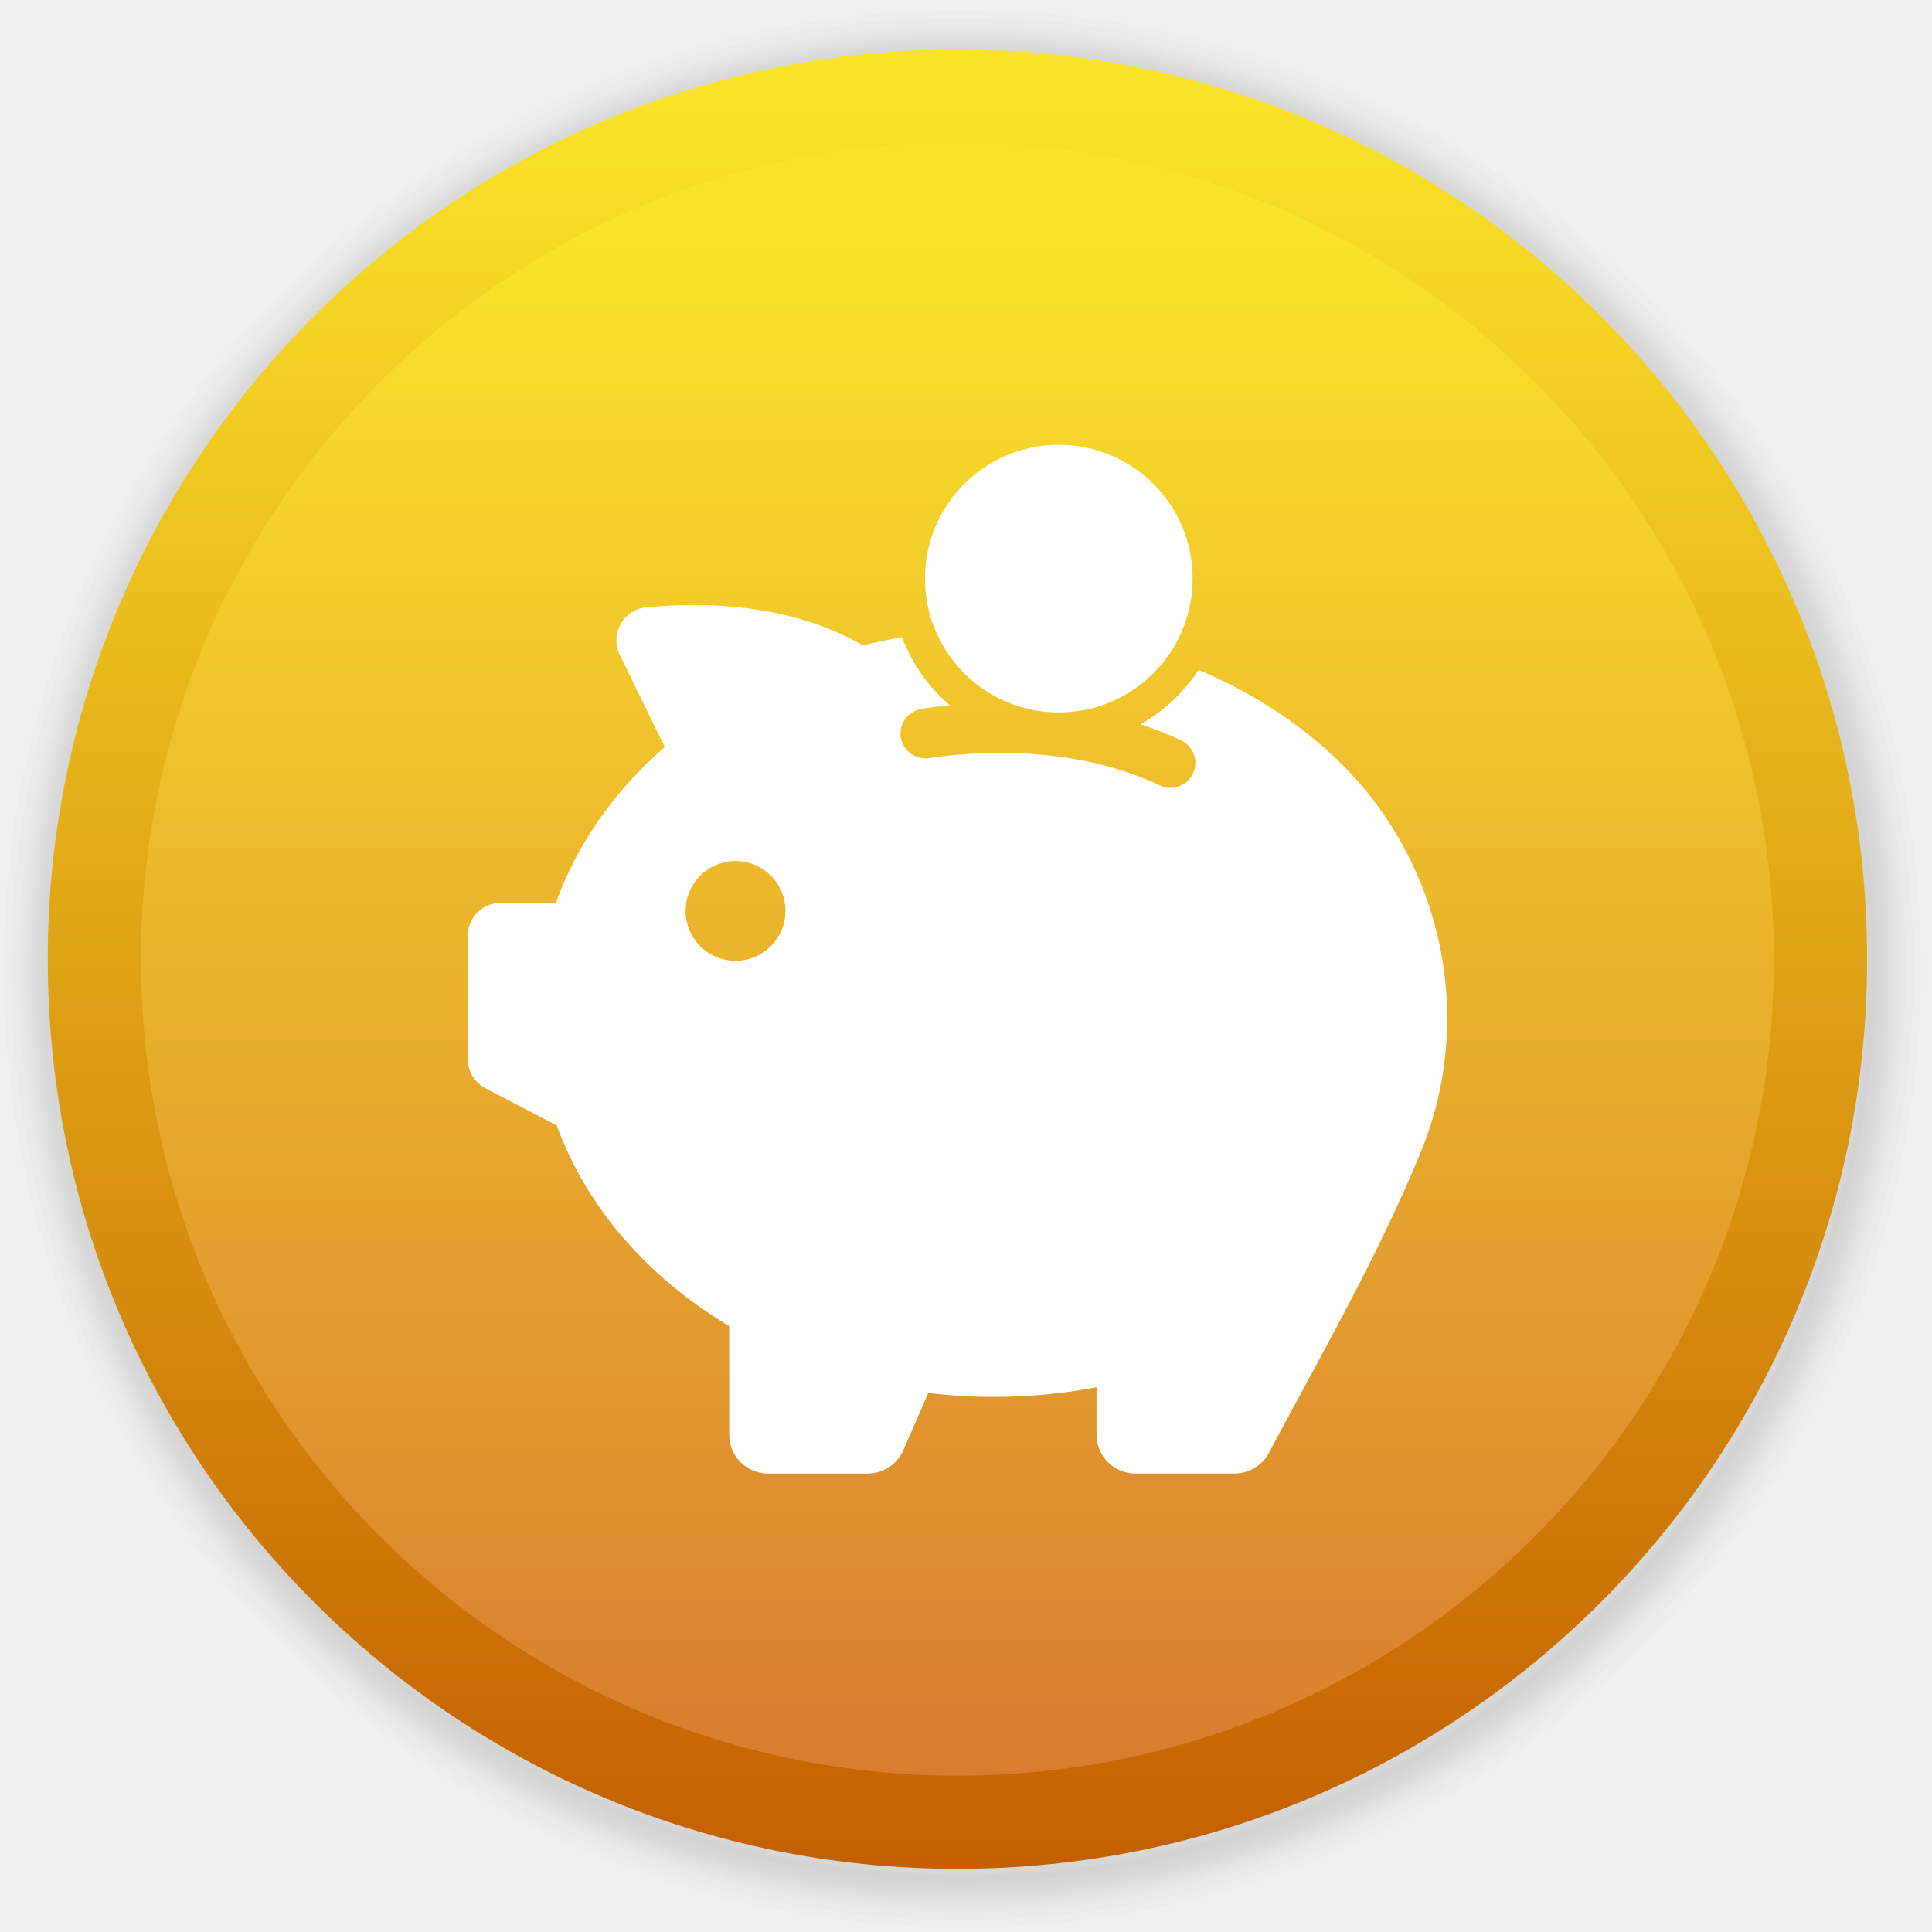
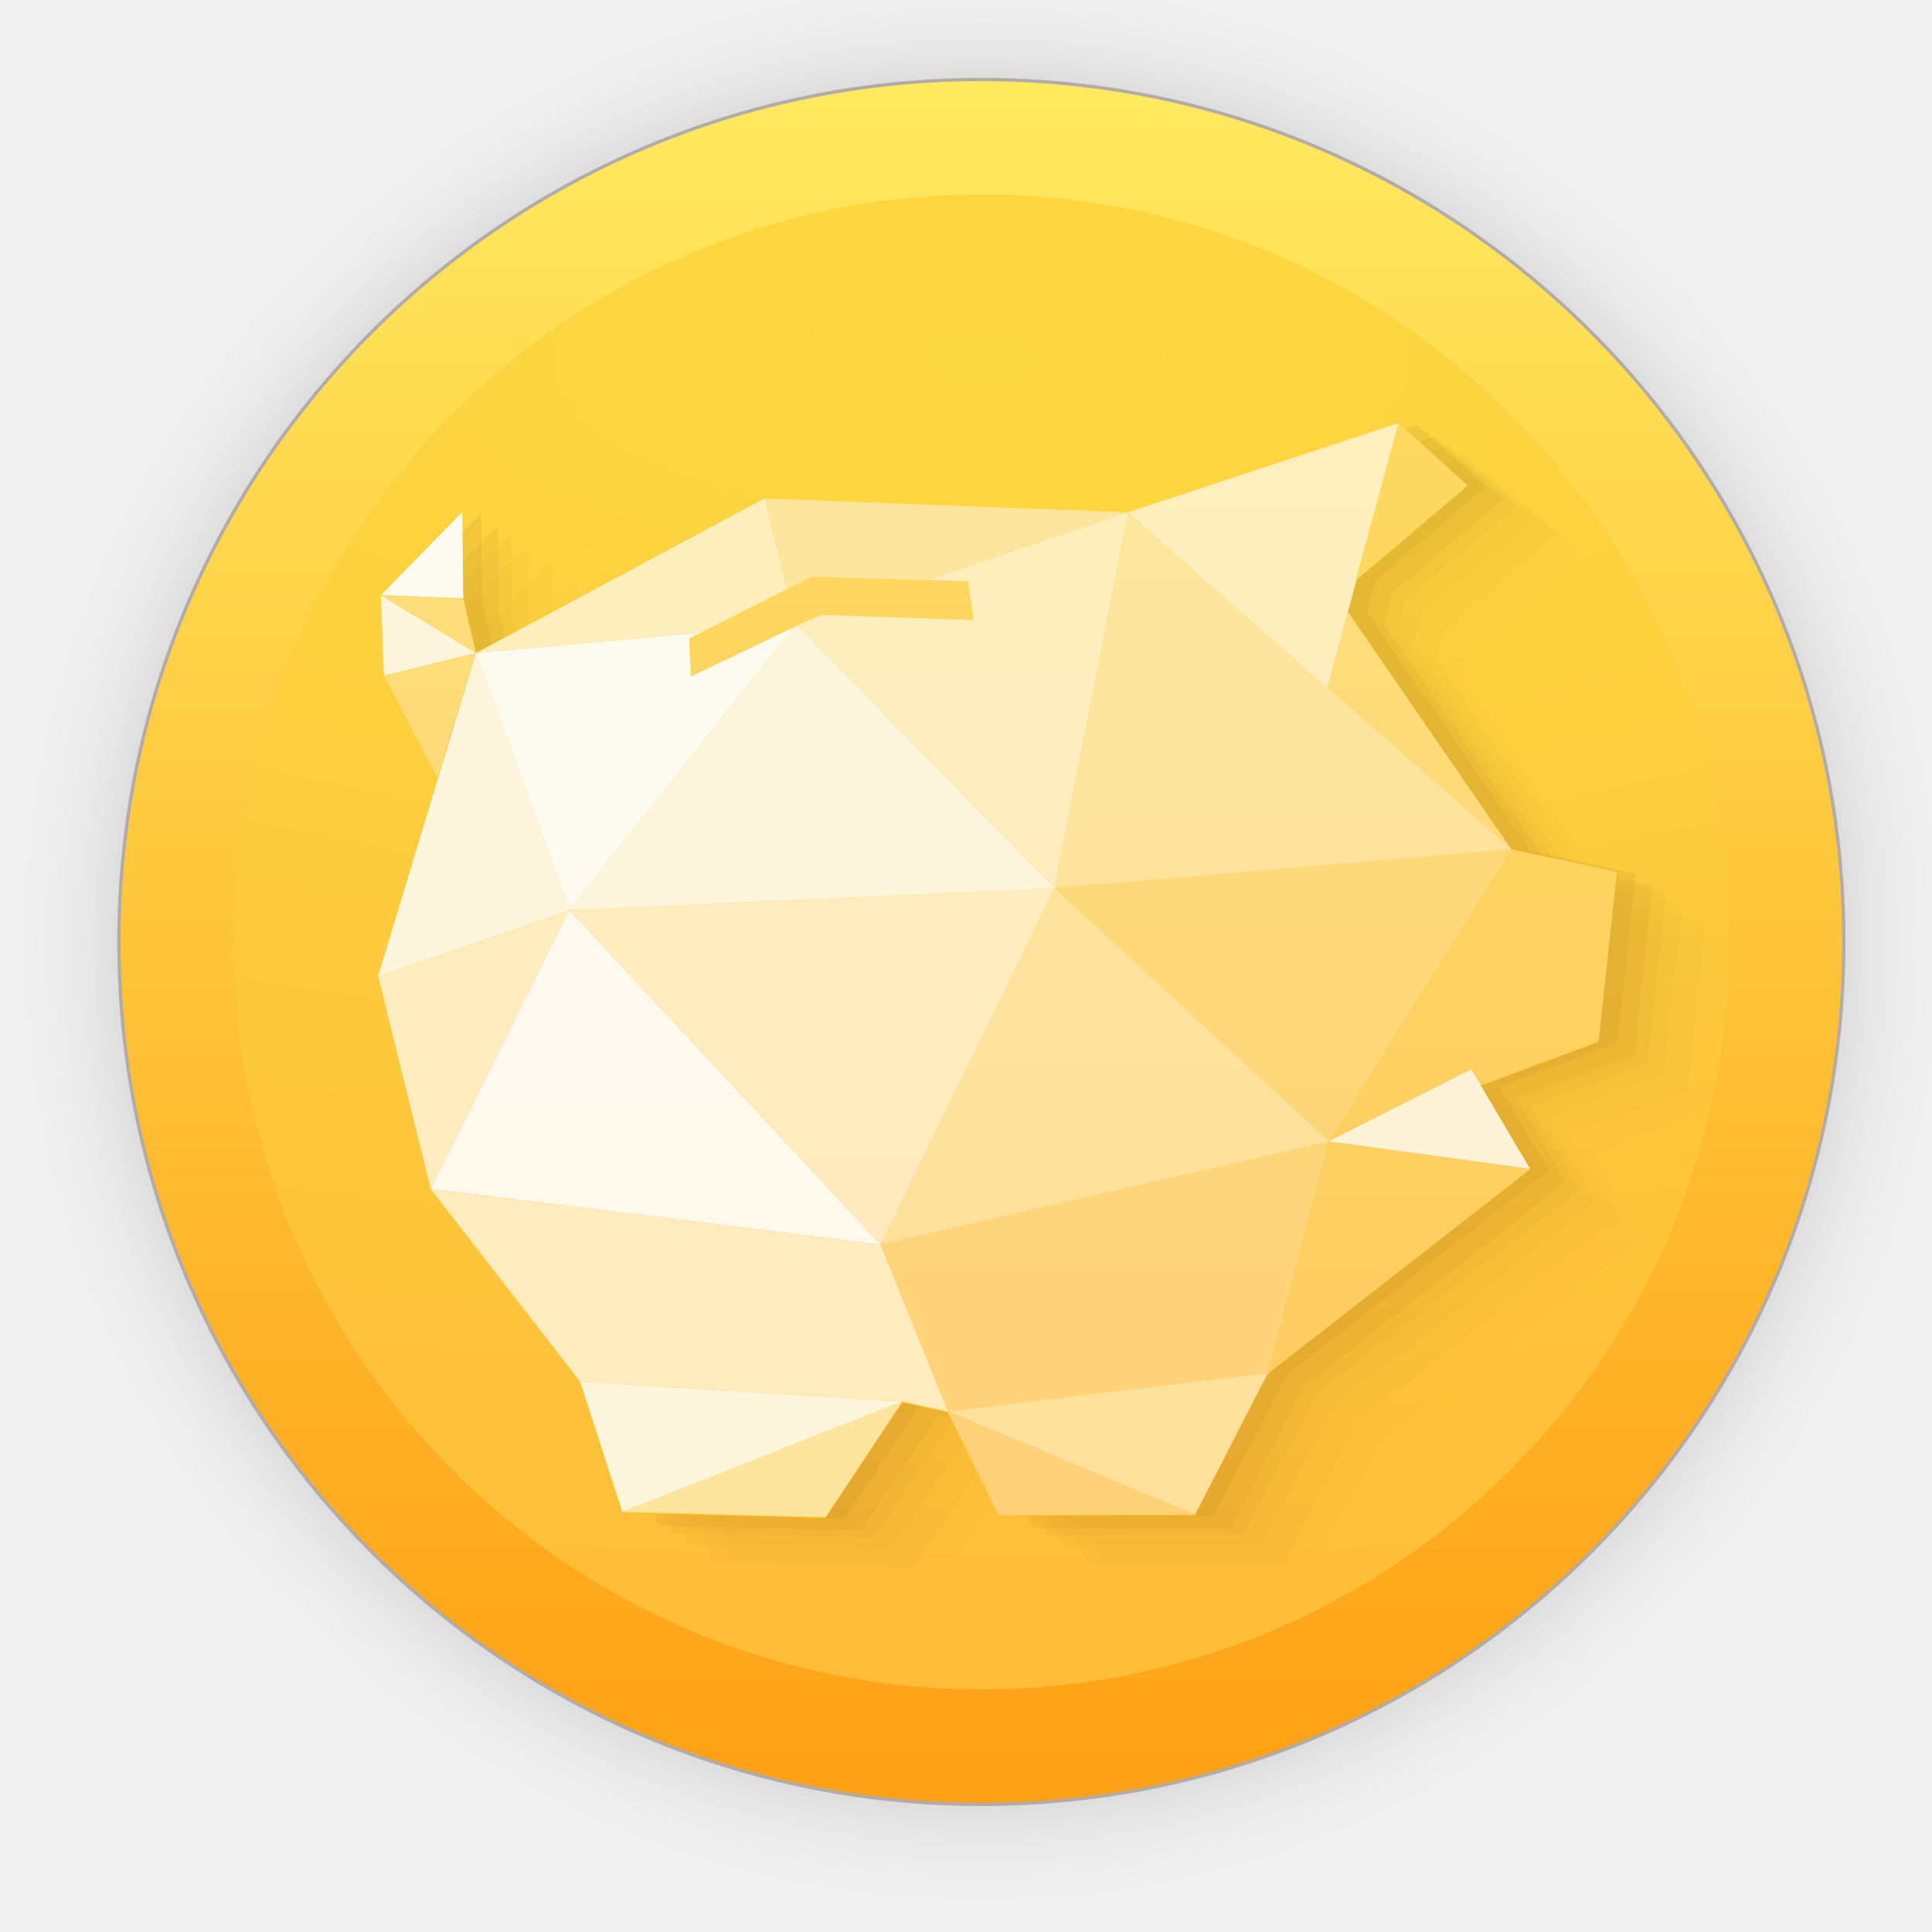
- <svg xmlns="http://www.w3.org/2000/svg" xmlns:xlink="http://www.w3.org/1999/xlink" version="1.1" id="svg2" width="128" height="128" viewBox="0 0 128 128">
-   <defs id="defs6">
-     <linearGradient id="linearGradient833">
-       <stop style="stop-color:#d87b30;stop-opacity:1" offset="0" id="stop829" />
-       <stop style="stop-color:#fae429;stop-opacity:1" offset="1" id="stop831" />
+ <svg xmlns="http://www.w3.org/2000/svg" xmlns:xlink="http://www.w3.org/1999/xlink" width="128" height="128" viewBox="0 0 33.867 33.867" version="1.1" id="svg1015">
+   <defs id="defs1009">
+     <linearGradient id="linearGradient873">
+       <stop style="stop-color:#0b0b0b;stop-opacity:1;" offset="0" id="stop869" />
+       <stop style="stop-color:#0b0b0b;stop-opacity:0.859;" offset="0.681" id="stop878" />
+       <stop style="stop-color:#0b0b0b;stop-opacity:0.831;" offset="0.699" id="stop888" />
+       <stop style="stop-color:#0b0b0b;stop-opacity:0.804;" offset="0.719" id="stop890" />
+       <stop style="stop-color:#0b0b0b;stop-opacity:0.78;" offset="0.736" id="stop892" />
+       <stop style="stop-color:#0b0b0b;stop-opacity:0.757;" offset="0.75" id="stop894" />
+       <stop style="stop-color:#0b0b0b;stop-opacity:0.733;" offset="0.768" id="stop896" />
+       <stop style="stop-color:#0b0b0b;stop-opacity:0.082;" offset="0.915" id="stop919" />
+       <stop style="stop-color:#0b0b0b;stop-opacity:0.071;" offset="0.922" id="stop917" />
+       <stop style="stop-color:#0b0b0b;stop-opacity:0.059;" offset="0.929" id="stop915" />
+       <stop style="stop-color:#0b0b0b;stop-opacity:0.047;" offset="0.938" id="stop912" />
+       <stop style="stop-color:#0b0b0b;stop-opacity:0.031;" offset="0.948" id="stop910" />
+       <stop style="stop-color:#0b0b0b;stop-opacity:0.024;" offset="0.954" id="stop908" />
+       <stop style="stop-color:#0b0b0b;stop-opacity:0.016;" offset="0.959" id="stop906" />
+       <stop style="stop-color:#0b0b0b;stop-opacity:0.012;" offset="0.964" id="stop904" />
+       <stop style="stop-color:#0b0b0b;stop-opacity:0.008;" offset="0.968" id="stop902" />
+       <stop style="stop-color:#0b0b0b;stop-opacity:0.004;" offset="0.973" id="stop900" />
+       <stop style="stop-color:#0b0b0b;stop-opacity:0;" offset="0.978" id="stop886" />
+       <stop style="stop-color:#0b0b0b;stop-opacity:0;" offset="0.985" id="stop884" />
+       <stop style="stop-color:#0b0b0b;stop-opacity:0;" offset="0.987" id="stop882" />
+       <stop style="stop-color:#0b0b0b;stop-opacity:0;" offset="0.989" id="stop880" />
+       <stop style="stop-color:#0b0b0b;stop-opacity:0;" offset="1" id="stop871" />
    </linearGradient>
-     <linearGradient id="linearGradient823">
-       <stop style="stop-color:#c46000;stop-opacity:1" offset="0" id="stop819" />
-       <stop style="stop-color:#fae329;stop-opacity:1" offset="1" id="stop821" />
+     <linearGradient xlink:href="#linearGradient895" id="linearGradient897" x1="2685.984" y1="1088.791" x2="2685.984" y2="1770.361" gradientUnits="userSpaceOnUse" gradientTransform="matrix(0.04277854,0,0,0.04277854,-95.91909,-44.86731)" />
+     <linearGradient id="linearGradient895">
+       <stop style="stop-color:#ffe95f;stop-opacity:1" offset="0" id="stop891" />
+       <stop style="stop-color:#ffa115;stop-opacity:1" offset="1" id="stop893" />
    </linearGradient>
-     <linearGradient xlink:href="#linearGradient823" id="linearGradient825" x1="-741.832" y1="959.047" x2="-741.832" y2="93.836" gradientUnits="userSpaceOnUse" gradientTransform="matrix(0.1342039,0,0,0.1342039,160.3666,-5.456395)" />
-     <linearGradient xlink:href="#linearGradient833" id="linearGradient835" x1="-738.764" y1="931.434" x2="-738.764" y2="152.131" gradientUnits="userSpaceOnUse" gradientTransform="matrix(0.1342039,0,0,0.1342039,160.3666,-5.456395)" />
-     <linearGradient x1="76.523" y1="-9.023" x2="76.523" y2="3.451" id="linearGradient3149" xlink:href="#linearGradient4113" gradientUnits="userSpaceOnUse" gradientTransform="matrix(0.8955358,0,0,-0.8966327,6.683621,69.70584)" />
-     <linearGradient id="linearGradient4113">
-       <stop id="stop4115" style="stop-color:#000000;stop-opacity:1" offset="0" />
-       <stop id="stop4117" style="stop-color:#000000;stop-opacity:0" offset="1" />
+     <linearGradient id="linearGradient879">
+       <stop style="stop-color:#fcd840;stop-opacity:1" offset="0" id="stop875" />
+       <stop style="stop-color:#ffb937;stop-opacity:1" offset="1" id="stop877" />
    </linearGradient>
-     <linearGradient x1="24" y1="5" x2="24" y2="43" id="linearGradient3159" xlink:href="#linearGradient3924-776" gradientUnits="userSpaceOnUse" gradientTransform="matrix(2.72973,0,0,2.72973,-544.9079,-119.4982)" />
-     <linearGradient id="linearGradient3924-776">
-       <stop id="stop3124" style="stop-color:#ffffff;stop-opacity:1" offset="0" />
-       <stop id="stop3126" style="stop-color:#ffffff;stop-opacity:0.235" offset="0.063" />
-       <stop id="stop3128" style="stop-color:#ffffff;stop-opacity:0.157" offset="0.951" />
-       <stop id="stop3130" style="stop-color:#ffffff;stop-opacity:0.392" offset="1" />
+     <radialGradient xlink:href="#linearGradient873" id="radialGradient898" gradientUnits="userSpaceOnUse" cx="60.636" cy="20.456" fx="60.636" fy="20.456" r="17.304" gradientTransform="translate(-43.43335,-3.944876)" />
+     <radialGradient xlink:href="#linearGradient879" id="radialGradient993" cx="16.968" cy="4.671" fx="16.968" fy="4.671" r="13.696" gradientUnits="userSpaceOnUse" gradientTransform="matrix(4.888567,0,0,1.864149,-65.72364,-2.438272)" />
+     <linearGradient xlink:href="#linearGradient944" id="linearGradient946" x1="9.626" y1="6.679" x2="9.626" y2="23.788" gradientUnits="userSpaceOnUse" />
+     <linearGradient id="linearGradient944">
+       <stop style="stop-color:#fdfbf2;stop-opacity:1" offset="0" id="stop940" />
+       <stop style="stop-color:#fef8ec;stop-opacity:1" offset="1" id="stop942" />
    </linearGradient>
-     <radialGradient cx="6.73" cy="9.957" r="12.672" fx="6.2" fy="9.957" id="radialGradient3395" xlink:href="#linearGradient2867-449-88-871-390-598-476-591-434-148-57-177-8-3-3-6-4-8-8-8-5" gradientUnits="userSpaceOnUse" gradientTransform="matrix(0,25.08328,-30.79425,0,372.8166,-208.0918)" />
-     <linearGradient id="linearGradient2867-449-88-871-390-598-476-591-434-148-57-177-8-3-3-6-4-8-8-8-5">
-       <stop id="stop3750-1-0-7-6-6-1-3-9-3" style="stop-color:#919caf;stop-opacity:1" offset="0" />
-       <stop id="stop3752-3-7-4-0-32-8-923-0-7" style="stop-color:#68758e;stop-opacity:1" offset="0.262" />
-       <stop id="stop3754-1-8-5-2-7-6-7-1-9" style="stop-color:#485a6c;stop-opacity:1" offset="0.705" />
-       <stop id="stop3756-1-6-2-6-6-1-96-6-0" style="stop-color:#444c5c;stop-opacity:1" offset="1" />
+     <linearGradient xlink:href="#linearGradient952" id="linearGradient954" x1="16.857" y1="10.65" x2="16.857" y2="16.444" gradientUnits="userSpaceOnUse" />
+     <linearGradient id="linearGradient952">
+       <stop style="stop-color:#fdf5dc;stop-opacity:1" offset="0" id="stop948" />
+       <stop style="stop-color:#fef5dd;stop-opacity:1" offset="1" id="stop950" />
    </linearGradient>
-     <radialGradient cx="4.993" cy="43.5" r="2.5" fx="4.993" fy="43.5" id="radialGradient2455-1" xlink:href="#linearGradient3688-166-749-5" gradientUnits="userSpaceOnUse" gradientTransform="matrix(2.003784,0,0,1.4,27.98813,-17.4)" />
-     <linearGradient id="linearGradient3688-166-749-5">
-       <stop id="stop2883-0" style="stop-color:#181818;stop-opacity:1" offset="0" />
-       <stop id="stop2885-5" style="stop-color:#181818;stop-opacity:0" offset="1" />
+     <linearGradient xlink:href="#linearGradient960" id="linearGradient962" x1="22.085" y1="7.092" x2="22.085" y2="22.052" gradientUnits="userSpaceOnUse" />
+     <linearGradient id="linearGradient960">
+       <stop style="stop-color:#fdefbe;stop-opacity:1" offset="0" id="stop956" />
+       <stop style="stop-color:#feeabe;stop-opacity:1" offset="1" id="stop958" />
    </linearGradient>
-     <radialGradient cx="4.993" cy="43.5" r="2.5" fx="4.993" fy="43.5" id="radialGradient2457-5" xlink:href="#linearGradient3688-166-749-5" gradientUnits="userSpaceOnUse" gradientTransform="matrix(2.003784,0,0,1.4,-20.01187,-104.4)" />
-     <linearGradient x1="25.058" y1="47.028" x2="25.058" y2="39.999" id="linearGradient2459-7" xlink:href="#linearGradient3702-501-757-0" gradientUnits="userSpaceOnUse" />
-     <linearGradient id="linearGradient3702-501-757-0">
-       <stop id="stop2895-0" style="stop-color:#181818;stop-opacity:0" offset="0" />
-       <stop id="stop2897-2" style="stop-color:#181818;stop-opacity:1" offset="0.5" />
-       <stop id="stop2899-6" style="stop-color:#181818;stop-opacity:0" offset="1" />
+     <linearGradient xlink:href="#linearGradient976" id="linearGradient978" x1="25.694" y1="27.268" x2="25.694" y2="8.227" gradientUnits="userSpaceOnUse" />
+     <linearGradient id="linearGradient976">
+       <stop style="stop-color:#ffd17a;stop-opacity:1" offset="0" id="stop972" />
+       <stop style="stop-color:#fdde79;stop-opacity:1" offset="1" id="stop974" />
    </linearGradient>
-     <radialGradient cx="-4.029" cy="93.468" r="35.338" fx="-4.029" fy="93.468" id="radialGradient4377" xlink:href="#linearGradient4113" gradientUnits="userSpaceOnUse" gradientTransform="matrix(1.556392,0,0,0.1697883,70.27036,102.1303)" />
-     <filter id="filter3907" style="color-interpolation-filters:sRGB;">
-       <feComposite id="feComposite3909" result="composite1" k2="1" k1="0" operator="arithmetic" in2="SourceGraphic" />
-       <feColorMatrix id="feColorMatrix3911" result="colormatrix1" type="saturate" values="1" in="composite1" />
-       <feFlood id="feFlood3913" result="flood1" flood-color="rgb(23,141,46)" flood-opacity="0.855" />
-       <feBlend id="feBlend3915" result="blend1" mode="multiply" in2="colormatrix1" in="flood1" />
-       <feBlend id="feBlend3917" result="blend2" mode="screen" in2="blend1" />
-       <feColorMatrix id="feColorMatrix3919" result="colormatrix2" type="saturate" values="1" in="blend2" />
-       <feComposite id="feComposite3921" result="composite2" k2="1" operator="in" in2="SourceGraphic" in="colormatrix2" />
-     </filter>
-     <radialGradient cx="6.73" cy="9.957" r="12.672" fx="6.2" fy="9.957" id="radialGradient3395-6" xlink:href="#linearGradient2867-449-88-871-390-598-476-591-434-148-57-177-8-3-3-6-4-8-8-8-5-2" gradientUnits="userSpaceOnUse" gradientTransform="matrix(0,25.08328,-30.79425,0,-170.5778,-329.0765)" />
-     <linearGradient id="linearGradient2867-449-88-871-390-598-476-591-434-148-57-177-8-3-3-6-4-8-8-8-5-2">
-       <stop id="stop3750-1-0-7-6-6-1-3-9-3-9" style="stop-color:#95a3ab;stop-opacity:1" offset="0" />
-       <stop id="stop3752-3-7-4-0-32-8-923-0-7-1" style="stop-color:#8a715e;stop-opacity:1" offset="0.262" />
-       <stop id="stop3754-1-8-5-2-7-6-7-1-9-2" style="stop-color:#715344;stop-opacity:1" offset="0.705" />
-       <stop id="stop3756-1-6-2-6-6-1-96-6-0-7" style="stop-color:#273445;stop-opacity:1" offset="1" />
+     <linearGradient xlink:href="#linearGradient968" id="linearGradient970" x1="28.182" y1="22.285" x2="28.182" y2="8.731" gradientUnits="userSpaceOnUse" />
+     <linearGradient id="linearGradient968">
+       <stop style="stop-color:#fee09d;stop-opacity:1" offset="0" id="stop964" />
+       <stop style="stop-color:#fde69d;stop-opacity:1" offset="1" id="stop966" />
    </linearGradient>
-     <radialGradient cx="4.993" cy="43.5" r="2.5" fx="4.993" fy="43.5" id="radialGradient2455-1-0" xlink:href="#linearGradient3688-166-749-5" gradientUnits="userSpaceOnUse" gradientTransform="matrix(2.003784,0,0,1.4,27.98813,-17.4)" />
-     <radialGradient cx="4.993" cy="43.5" r="2.5" fx="4.993" fy="43.5" id="radialGradient2457-5-6" xlink:href="#linearGradient3688-166-749-5" gradientUnits="userSpaceOnUse" gradientTransform="matrix(2.003784,0,0,1.4,-20.01187,-104.4)" />
-     <radialGradient cx="-4.029" cy="93.468" r="35.338" fx="-4.029" fy="93.468" id="radialGradient4377-6" xlink:href="#linearGradient4113" gradientUnits="userSpaceOnUse" gradientTransform="matrix(1.556392,0,0,0.1697883,-473.124,-18.85446)" />
-     <filter color-interpolation-filters="sRGB" height="1.072" width="1.072" y="-.036" x="-.036" id="c">
-       <feGaussianBlur id="feGaussianBlur4561" stdDeviation="0.238" />
-     </filter>
-     <filter color-interpolation-filters="sRGB" height="1.107" width="1.136" y="-.054" x="-.068" id="b">
-       <feGaussianBlur id="feGaussianBlur4564" stdDeviation="0.2" />
-     </filter>
-     <linearGradient gradientUnits="userSpaceOnUse" y2="16.404" y1=".529" x2="8.466" x1="8.466" id="a" gradientTransform="matrix(3.779602,0,0,3.779602,-107.198,61.88032)">
-       <stop id="stop4567" offset="0" stop-color="#ff7712" />
-       <stop id="stop4569" offset="1" stop-color="#ff3d62" />
+     <linearGradient xlink:href="#linearGradient984" id="linearGradient986" x1="28.556" y1="24.693" x2="28.556" y2="6.901" gradientUnits="userSpaceOnUse" />
+     <linearGradient id="linearGradient984">
+       <stop style="stop-color:#fecc61;stop-opacity:1" offset="0" id="stop980" />
+       <stop style="stop-color:#fdd960;stop-opacity:1" offset="1" id="stop982" />
    </linearGradient>
-     <linearGradient id="a-3">
-       <stop id="stop4582" offset="0" stop-color="#3889e9" />
-       <stop id="stop4584" offset="1" stop-color="#5ea5fb" />
-     </linearGradient>
-     <linearGradient xlink:href="#a-3" gradientUnits="userSpaceOnUse" y2="517.8" y1="545.8" x2="399.57" x1="399.57" id="d" />
-     <linearGradient xlink:href="#a-3" gradientUnits="userSpaceOnUse" y2="267.75" y1="267.75" x2="536" x1="-.5" id="b-6" />
-     <filter color-interpolation-filters="sRGB" height="1.072" width="1.072" y="-.036" x="-.036" id="f">
-       <feGaussianBlur id="feGaussianBlur4589" stdDeviation="0.42" />
-     </filter>
-     <linearGradient gradientUnits="userSpaceOnUse" y2="545.8" y1="517.8" x2="400.57" x1="400.57" id="e">
-       <stop id="stop4592" offset="0" stop-color="#49b202" />
-       <stop id="stop4594" offset="1" stop-color="#8cd958" />
-     </linearGradient>
-     <linearGradient gradientUnits="userSpaceOnUse" y2="47.998" y1="16.002" x2="32" x1="32" id="c-7">
-       <stop id="stop4597" offset="0" stop-color="#fff" />
-       <stop id="stop4599" offset="1" stop-color="#daffd8" />
-     </linearGradient>
-     <filter color-interpolation-filters="sRGB" height="1.12" width="1.12" y="-.06" x="-.06" id="g">
-       <feGaussianBlur id="feGaussianBlur4602" stdDeviation="0.8" />
-     </filter>
-     <linearGradient gradientTransform="matrix(1.785736,0,0,1.785736,6.28904,6.403143)" gradientUnits="userSpaceOnUse" y2="47.998" y1="16.002" x2="32" x1="32" id="c-7-5">
-       <stop id="stop4597-6" offset="0" stop-color="#fff" />
-       <stop id="stop4599-2" offset="1" stop-color="#daffd8" />
-     </linearGradient>
-     <linearGradient gradientUnits="userSpaceOnUse" gradientTransform="matrix(1.5,0,0,1.5,-824.8601,-705.9525)" y2="503.8" y1="543.8" x2="0" id="a-1">
-       <stop id="stop4751" offset="0" stop-color="#18222a" />
-       <stop id="stop4753" offset="1" stop-color="#566069" />
-     </linearGradient>
-     <linearGradient gradientUnits="userSpaceOnUse" y2="534.8" y1="517.8" x2="416.57" x1="399.57" id="b-2">
-       <stop id="stop4756" offset="0" />
-       <stop id="stop4758" offset="1" stop-opacity="0" />
-     </linearGradient>
-     <linearGradient gradientUnits="userSpaceOnUse" y2="508.8" y1="537.8" x2="0" id="c-70" gradientTransform="matrix(1.5,0,0,1.5,-400.8499,-705.9525)">
-       <stop id="stop4761" offset="0" stop-color="#026ddc" />
-       <stop id="stop4763" offset="1" stop-color="#28b0fd" />
-     </linearGradient>
-     <linearGradient gradientUnits="userSpaceOnUse" gradientTransform="translate(-.081 -.48)" y2="533.28" y1="525.28" x2="416.65" x1="408.65" id="d-9">
-       <stop id="stop4766" offset="0" stop-opacity=".065" />
-       <stop id="stop4768" offset="1" stop-opacity="0" />
-     </linearGradient>
-     <linearGradient xlink:href="#d-9" gradientUnits="userSpaceOnUse" gradientTransform="matrix(-1,0,0,1,817.2,-0.48)" y2="525.91" y1="517.96" x2="426.22" x1="417.79" id="e-3" />
-     <linearGradient xlink:href="#d-9" gradientUnits="userSpaceOnUse" gradientTransform="translate(-0.081,-0.48)" y2="533.28" y1="525.28" x2="416.65" x1="408.65" id="f-6" />
-     <filter color-interpolation-filters="sRGB" height="1.113" width="1.127" y="-.057" x="-.064" id="i">
-       <feGaussianBlur id="feGaussianBlur4773" stdDeviation="0.804" />
-     </filter>
-     <filter color-interpolation-filters="sRGB" height="1.104" width="1.143" y="-.052" x="-.071" id="h">
-       <feGaussianBlur id="feGaussianBlur4776" stdDeviation="0.627" />
-     </filter>
-     <filter color-interpolation-filters="sRGB" height="1.072" width="1.072" y="-.036" x="-.036" id="g-0">
-       <feGaussianBlur id="feGaussianBlur4779" stdDeviation="0.6" />
-     </filter>
-     <linearGradient gradientUnits="userSpaceOnUse" y2="508.8" y1="537.8" x2="0" id="c-70-2" gradientTransform="matrix(2.532982,0,0,2.532982,-970.1974,-1263.699)">
-       <stop id="stop4761-3" offset="0" stop-color="#026ddc" style="stop-color:#027bf9;stop-opacity:1" />
-       <stop id="stop4763-7" offset="1" stop-color="#28b0fd" style="stop-color:#37b7ff;stop-opacity:1" />
-     </linearGradient>
-     <linearGradient gradientUnits="userSpaceOnUse" y2="534.8" y1="517.8" x2="416.57" x1="399.57" id="b-2-5">
-       <stop id="stop4756-9" offset="0" />
-       <stop id="stop4758-2" offset="1" stop-opacity="0" />
-     </linearGradient>
-     <filter style="color-interpolation-filters:sRGB" height="1.113" width="1.128" y="-0.057" x="-0.064" id="i-2">
-       <feGaussianBlur id="feGaussianBlur4773-8" stdDeviation="0.804" />
-     </filter>
-     <filter style="color-interpolation-filters:sRGB" height="1.104" width="1.143" y="-0.052" x="-0.071" id="h-9">
-       <feGaussianBlur id="feGaussianBlur4776-7" stdDeviation="0.627" />
-     </filter>
-     <linearGradient gradientUnits="userSpaceOnUse" gradientTransform="matrix(0.063559,0,0,0.063559,-146.128,11.5021)" y2="1024" y1="4" x2="520" x1="520" id="b-3">
-       <stop id="stop4610" offset="0" stop-color="#d7d7d7" />
-       <stop id="stop4612" offset="1" stop-color="#fff" />
-     </linearGradient>
-     <filter color-interpolation-filters="sRGB" height="1.072" width="1.072" y="-.036" x="-.036" id="d-6">
-       <feGaussianBlur id="feGaussianBlur4615" stdDeviation="14.16" />
-     </filter>
-     <filter color-interpolation-filters="sRGB" height="1.142" width="1.104" y="-.071" x="-.052" id="a-7">
-       <feGaussianBlur id="feGaussianBlur4618" stdDeviation="0.929" />
-     </filter>
-     <linearGradient gradientUnits="userSpaceOnUse" y2="61.999" y1="2" x2="32" x1="32" id="a-36">
-       <stop id="stop4623" offset="0" stop-color="#2b3439" />
-       <stop id="stop4625" offset="1" stop-color="#3f4e59" />
-     </linearGradient>
-     <filter color-interpolation-filters="sRGB" height="1.072" width="1.072" y="-.036" x="-.036" id="c-75">
-       <feGaussianBlur id="feGaussianBlur4628" stdDeviation="0.9" />
-     </filter>
-     <filter color-interpolation-filters="sRGB" height="1.121" width="1.119" y="-.06" x="-.06" id="b-35">
-       <feGaussianBlur id="feGaussianBlur4631" stdDeviation="1.257" />
-     </filter>
  </defs>
-   <g id="g4580" transform="translate(-138.4085,-15.50062)" style="opacity:0.445">
-     <circle style="opacity:1;fill:none;fill-opacity:1;stroke:#000000;stroke-width:0.5;stroke-linecap:round;stroke-linejoin:round;stroke-miterlimit:4;stroke-dasharray:none;stroke-opacity:0.031" id="circle4545" cx="202.159" cy="79.683" r="60.269" />
-     <circle r="60.269" cy="79.683" cx="202.159" id="circle4549" style="opacity:1;fill:none;fill-opacity:1;stroke:#000000;stroke-width:1;stroke-linecap:round;stroke-linejoin:round;stroke-miterlimit:4;stroke-dasharray:none;stroke-opacity:0.031" />
-     <circle style="opacity:1;fill:none;fill-opacity:1;stroke:#000000;stroke-width:1.5;stroke-linecap:round;stroke-linejoin:round;stroke-miterlimit:4;stroke-dasharray:none;stroke-opacity:0.031" id="circle4551" cx="202.159" cy="79.683" r="60.269" />
-     <circle r="60.269" cy="79.683" cx="202.159" id="circle4553" style="opacity:1;fill:none;fill-opacity:1;stroke:#000000;stroke-width:2;stroke-linecap:round;stroke-linejoin:round;stroke-miterlimit:4;stroke-dasharray:none;stroke-opacity:0.031" />
-     <circle style="opacity:1;fill:none;fill-opacity:1;stroke:#000000;stroke-width:2.5;stroke-linecap:round;stroke-linejoin:round;stroke-miterlimit:4;stroke-dasharray:none;stroke-opacity:0.031" id="circle4555" cx="202.159" cy="79.683" r="60.269" />
-     <circle r="60.269" cy="79.683" cx="202.159" id="circle4557" style="opacity:1;fill:none;fill-opacity:1;stroke:#000000;stroke-width:3;stroke-linecap:round;stroke-linejoin:round;stroke-miterlimit:4;stroke-dasharray:none;stroke-opacity:0.031" />
-     <circle style="opacity:1;fill:none;fill-opacity:1;stroke:#000000;stroke-width:3.5;stroke-linecap:round;stroke-linejoin:round;stroke-miterlimit:4;stroke-dasharray:none;stroke-opacity:0.031" id="circle4559" cx="202.159" cy="79.683" r="60.269" />
-     <circle r="60.269" cy="79.683" cx="202.159" id="circle4561" style="opacity:1;fill:none;fill-opacity:1;stroke:#000000;stroke-width:4;stroke-linecap:round;stroke-linejoin:round;stroke-miterlimit:4;stroke-dasharray:none;stroke-opacity:0.031" />
-     <circle style="opacity:1;fill:none;fill-opacity:1;stroke:#000000;stroke-width:4.5;stroke-linecap:round;stroke-linejoin:round;stroke-miterlimit:4;stroke-dasharray:none;stroke-opacity:0.031" id="circle4563" cx="202.159" cy="79.683" r="60.269" />
-     <circle r="60.269" cy="79.683" cx="202.159" id="circle4565" style="opacity:1;fill:none;fill-opacity:1;stroke:#000000;stroke-width:5.5;stroke-linecap:round;stroke-linejoin:round;stroke-miterlimit:4;stroke-dasharray:none;stroke-opacity:0.031" />
-     <circle style="opacity:1;fill:none;fill-opacity:1;stroke:#000000;stroke-width:6.5;stroke-linecap:round;stroke-linejoin:round;stroke-miterlimit:4;stroke-dasharray:none;stroke-opacity:0.031" id="circle4567" cx="202.159" cy="79.683" r="60.269" />
+   <g id="layer1">
+     <circle style="opacity:0.31;fill:url(#radialGradient898);fill-opacity:1;stroke-width:3;stroke-linecap:square;stroke-linejoin:round" id="path867" cx="17.203" cy="16.512" r="17.304" />
+     <circle style="fill:url(#linearGradient897);fill-opacity:1;stroke:#b1aaaa;stroke-width:0.058;stroke-linecap:square;stroke-opacity:0.992" id="circle839" cx="17.203" cy="16.512" r="15.118" />
+     <circle style="fill:url(#radialGradient993);fill-opacity:1;stroke:none;stroke-width:0.05;stroke-linecap:square;stroke-opacity:1" id="circle839-3" cx="17.203" cy="16.512" r="13.102" />
+     <g id="g1074" style="opacity:0.321" transform="matrix(0.9518246,0,0,0.9518246,1.021602,0.733778)">
+       <path id="path841-3-2-2" style="fill:#6e3e00;fill-opacity:0.25;stroke:none;stroke-width:0.061px;stroke-linecap:butt;stroke-linejoin:miter;stroke-opacity:1" d="m 25.029,7.049 -4.983,1.644 -6.697,-0.254 0.421,1.666 h -1.22e-4 L 13.349,8.439 8.037,11.285 l 1.22e-4,2.52e-4 -1.801,5.949 0.967,3.919 v 1.21e-4 l 2.756,3.553 0.776,2.395 3.741,0.097 1.414,-2.129 0.839,0.184 0.937,1.904 3.614,-0.01 1.339,-2.599 4.83,-3.764 -0.912,-1.544 2.175,-0.808 0.337,-3.115 -1.944,-0.42 -3.104,-4.544 -0.28,1.57 -8.25e-4,-7.11e-4 0.536,-1.996 2.042,-1.73 z m -16.992,4.236 -0.234,-1.007 -0.018,-1.59 -1.499,1.532 h 1.21e-4 v 1.21e-4 l 0.055,1.482 h -1.22e-4 l 0.983,1.879 z m 5.848,-0.47 -4.126,5.206 4.125,-5.206 z" />
+       <path id="path1058" style="fill:#6e3e00;fill-opacity:0.187;stroke:none;stroke-width:0.061px;stroke-linecap:butt;stroke-linejoin:miter;stroke-opacity:1" d="M 25.339,7.268 20.356,8.912 13.659,8.658 14.08,10.324 h -1.22e-4 l -0.421,-1.666 -5.312,2.846 1.22e-4,2.52e-4 -1.801,5.949 0.967,3.919 v 1.21e-4 l 2.756,3.553 0.776,2.395 3.741,0.097 1.414,-2.129 0.839,0.184 0.937,1.904 3.614,-0.01 1.339,-2.599 4.83,-3.764 -0.912,-1.544 2.175,-0.808 0.337,-3.115 -1.944,-0.42 -3.104,-4.544 -0.28,1.57 -8.25e-4,-7.11e-4 0.536,-1.996 2.042,-1.73 z m -16.992,4.236 -0.234,-1.007 -0.018,-1.59 -1.499,1.532 h 1.21e-4 v 1.21e-4 l 0.055,1.482 h -1.22e-4 l 0.983,1.879 z m 5.848,-0.47 -4.126,5.206 4.125,-5.206 z" />
+       <path id="path1060" style="fill:#6e3e00;fill-opacity:0.109;stroke:none;stroke-width:0.061px;stroke-linecap:butt;stroke-linejoin:miter;stroke-opacity:1" d="m 25.585,7.401 -4.983,1.644 -6.697,-0.254 0.421,1.666 h -1.22e-4 l -0.421,-1.666 -5.312,2.846 1.22e-4,2.52e-4 -1.801,5.949 0.967,3.919 v 1.21e-4 l 2.756,3.553 0.776,2.395 3.741,0.097 1.414,-2.129 0.839,0.184 0.937,1.904 3.614,-0.01 1.339,-2.599 4.83,-3.764 -0.912,-1.544 2.175,-0.808 0.337,-3.115 -1.944,-0.42 -3.104,-4.544 -0.28,1.57 -8.25e-4,-7.11e-4 0.536,-1.996 2.042,-1.73 z M 8.593,11.636 8.359,10.63 8.341,9.04 6.842,10.572 h 1.21e-4 v 1.21e-4 l 0.055,1.482 h -1.22e-4 l 0.983,1.879 z m 5.848,-0.47 -4.126,5.206 4.125,-5.206 z" />
+       <path id="path1062" style="fill:#6e3e00;fill-opacity:0.068;stroke:none;stroke-width:0.061px;stroke-linecap:butt;stroke-linejoin:miter;stroke-opacity:1" d="m 25.894,7.615 -4.983,1.644 -6.697,-0.254 0.421,1.666 h -1.22e-4 l -0.421,-1.666 -5.312,2.846 1.22e-4,2.52e-4 -1.801,5.949 0.967,3.919 v 1.21e-4 l 2.756,3.553 0.776,2.395 3.741,0.097 1.414,-2.129 0.839,0.184 0.937,1.904 3.614,-0.01 1.339,-2.599 4.83,-3.764 -0.912,-1.544 2.175,-0.808 0.337,-3.115 -1.944,-0.42 -3.104,-4.544 -0.28,1.57 -8.25e-4,-7.11e-4 0.536,-1.996 2.042,-1.73 z M 8.902,11.851 8.668,10.844 8.65,9.254 7.151,10.787 h 1.21e-4 v 1.21e-4 l 0.055,1.482 h -1.22e-4 l 0.983,1.879 z m 5.848,-0.47 -4.126,5.206 4.125,-5.206 z" />
+       <path id="path1064" style="fill:#6e3e00;fill-opacity:0.068;stroke:none;stroke-width:0.061px;stroke-linecap:butt;stroke-linejoin:miter;stroke-opacity:1" d="m 26.322,7.927 -4.983,1.644 -6.697,-0.254 0.421,1.666 h -1.22e-4 L 14.642,9.317 9.33,12.163 l 1.22e-4,2.52e-4 -1.801,5.949 0.967,3.919 v 1.21e-4 l 2.756,3.553 0.776,2.395 3.741,0.097 1.414,-2.129 0.839,0.184 0.937,1.904 3.614,-0.01 1.339,-2.599 4.83,-3.764 -0.912,-1.544 2.175,-0.808 0.337,-3.115 -1.944,-0.42 -3.104,-4.544 -0.28,1.57 -8.25e-4,-7.11e-4 0.536,-1.996 2.042,-1.73 z M 9.33,12.163 9.096,11.156 9.079,9.566 7.579,11.098 h 1.21e-4 v 1.21e-4 l 0.055,1.482 h -1.22e-4 l 0.983,1.879 z m 5.848,-0.47 -4.126,5.206 4.125,-5.206 z" />
+       <path id="path1066" style="fill:#6e3e00;fill-opacity:0.028;stroke:none;stroke-width:0.061px;stroke-linecap:butt;stroke-linejoin:miter;stroke-opacity:1" d="m 26.779,8.279 -4.983,1.644 -6.697,-0.254 0.421,1.666 h -1.22e-4 l -0.421,-1.666 -5.312,2.846 1.22e-4,2.52e-4 -1.801,5.949 0.967,3.919 v 1.21e-4 l 2.756,3.553 0.776,2.395 3.741,0.097 1.414,-2.129 0.839,0.184 0.937,1.904 3.614,-0.01 1.339,-2.599 4.83,-3.764 -0.912,-1.544 2.175,-0.808 0.337,-3.115 -1.944,-0.42 -3.104,-4.544 -0.28,1.57 -8.25e-4,-7.11e-4 0.536,-1.996 2.042,-1.73 z M 9.787,12.514 9.554,11.508 9.536,9.918 8.037,11.45 h 1.21e-4 v 1.21e-4 l 0.055,1.482 h -1.22e-4 l 0.983,1.879 z m 5.848,-0.47 -4.126,5.206 4.125,-5.206 z" />
+     </g>
+     <g id="g1056" transform="matrix(0.9518246,0,0,0.9518246,1.021602,0.733778)">
+       <path id="path841-3-2" style="fill:#fdcb3c;fill-opacity:1;stroke:none;stroke-width:0.061px;stroke-linecap:butt;stroke-linejoin:miter;stroke-opacity:1" d="M 24.679,7.039 19.696,8.683 12.999,8.429 13.42,10.094 h -1.22e-4 L 12.999,8.429 7.687,11.274 l 1.215e-4,2.52e-4 -1.801,5.949 0.967,3.919 v 1.21e-4 l 2.756,3.553 0.776,2.395 3.741,0.097 1.414,-2.129 0.839,0.184 0.937,1.904 3.614,-0.01 1.339,-2.599 4.83,-3.764 -0.912,-1.544 2.175,-0.808 0.337,-3.115 -1.944,-0.42 -3.104,-4.544 -0.28,1.57 -8.25e-4,-7.11e-4 0.536,-1.996 2.042,-1.73 z M 7.687,11.274 7.453,10.268 7.436,8.677 5.937,10.21 h 1.215e-4 v 1.21e-4 l 0.055,1.482 h -1.223e-4 l 0.983,1.879 z m 5.848,-0.47 -4.126,5.206 4.125,-5.206 z" />
+       <path id="path841-3" style="fill:url(#linearGradient946);fill-opacity:1;stroke:none;stroke-width:0.061px;stroke-linecap:butt;stroke-linejoin:miter;stroke-opacity:1" d="m 7.441,8.658 -1.499,1.532 1.517,0.058 z m 6.148,2.065 -5.897,0.532 1.722,4.736 z m -4.175,5.268 -2.556,5.132 8.286,1.028 z" />
+       <path id="path849-6" style="fill:url(#linearGradient954);fill-opacity:1;stroke:none;stroke-width:0.061px;stroke-linecap:butt;stroke-linejoin:miter;stroke-opacity:1" d="m 5.942,10.191 0.055,1.482 1.695,-0.417 z m 1.75,1.065 -1.801,5.949 3.523,-1.213 z m 1.722,4.736 8.935,-0.405 -4.76,-4.863 z m 0.199,8.685 0.776,2.395 5.155,-2.032 z" />
+       <path id="path859-7" style="fill:#feebbe;fill-opacity:1;stroke:none;stroke-width:0.061px;stroke-linecap:butt;stroke-linejoin:miter;stroke-opacity:1" d="m 9.415,15.992 -3.523,1.213 0.967,3.919 z m -2.556,5.132 2.756,3.553 5.931,0.362 0.84,0.184 -1.241,-3.071 z" />
+       <path id="path873-5" style="fill:url(#linearGradient962);fill-opacity:1;stroke:none;stroke-width:0.061px;stroke-linecap:butt;stroke-linejoin:miter;stroke-opacity:1" d="m 24.684,7.02 -4.983,1.644 3.67,3.248 z m -4.983,1.644 -6.111,2.06 4.76,4.863 z m -1.352,6.923 -8.935,0.405 5.73,6.16 z M 13.589,10.724 13.004,8.41 7.692,11.255 Z" />
+       <path id="path917-3" style="fill:url(#linearGradient978);fill-opacity:1;stroke:none;stroke-width:0.061px;stroke-linecap:butt;stroke-linejoin:miter;stroke-opacity:1" d="M 5.942,10.191 7.692,11.255 7.458,10.249 Z m 1.75,1.065 -1.695,0.417 0.983,1.879 z m 16.054,-0.76 -0.376,1.417 3.39,2.955 z m 3.014,4.373 -8.411,0.719 5.049,4.662 z m -3.362,5.381 -8.254,1.903 1.241,3.071 5.89,-0.704 z m -7.013,4.974 0.937,1.904 3.614,-0.01 z" />
+       <path id="path960-5" style="fill:url(#linearGradient970);fill-opacity:1;stroke:none;stroke-width:0.061px;stroke-linecap:butt;stroke-linejoin:miter;stroke-opacity:1" d="m 19.701,8.664 -1.352,6.923 8.411,-0.719 z m -1.352,6.923 -3.205,6.565 8.254,-1.903 z m 3.926,8.932 -5.89,0.704 4.551,1.895 z" />
+       <path id="path985-9" style="fill:#fde59d;fill-opacity:1;stroke:none;stroke-width:0.061px;stroke-linecap:butt;stroke-linejoin:miter;stroke-opacity:1" d="m 13.004,8.41 0.585,2.314 6.111,-2.06 z m 2.541,16.629 -5.155,2.032 3.741,0.097 z" />
+       <path id="path1034" style="fill:url(#linearGradient986);fill-opacity:1;stroke:none;stroke-width:0.061px;stroke-linecap:butt;stroke-linejoin:miter;stroke-opacity:1" d="m 24.684,7.02 -0.791,2.893 2.06,-1.745 z m -10.812,2.83 -2.253,1.137 0.031,0.701 2.377,-1.135 2.83,0.097 -0.099,-0.718 z m 12.888,5.018 -3.362,5.381 4.97,-1.847 0.337,-3.115 z m -3.362,5.381 -1.123,4.27 4.83,-3.764 z" />
+       <path style="fill:#fef2d8;fill-opacity:1;stroke:none;stroke-width:0.061px;stroke-linecap:butt;stroke-linejoin:miter;stroke-opacity:1" d="m 27.105,20.754 -1.082,-1.831 -2.626,1.325 z" id="path1039" />
+     </g>
  </g>
-   <circle style="opacity:1;fill:url(#linearGradient825);fill-opacity:1;stroke:none;stroke-width:0.773;stroke-linecap:round;stroke-linejoin:round;stroke-miterlimit:4;stroke-dasharray:none;stroke-opacity:1" id="path817" cx="63.433" cy="63.547" r="60.269" />
-   <circle r="54.093" cy="63.547" cx="63.433" id="circle827" style="opacity:1;fill:url(#linearGradient835);fill-opacity:1;stroke:none;stroke-width:0.694;stroke-linecap:round;stroke-linejoin:round;stroke-miterlimit:4;stroke-dasharray:none;stroke-opacity:1" />
-   <path style="fill:#ffffff;stroke-width:2.272" d="m 70.153,29.468 c -4.903,0 -8.871,3.968 -8.871,8.866 0,1.27 0.264,2.473 0.75,3.568 0.934,2.131 2.687,3.823 4.855,4.682 1.007,0.398 2.107,0.617 3.262,0.617 0.566,0 1.117,-0.053 1.646,-0.155 2.249,-0.418 4.196,-1.691 5.498,-3.461 1.082,-1.47 1.722,-3.282 1.722,-5.25 0.007,-4.899 -3.968,-8.866 -8.862,-8.866 z M 45.857,40.083 c -1.125,0.003 -2.153,0.065 -3.031,0.151 -1.529,0.148 -2.432,1.778 -1.762,3.16 l 2.978,6.097 c -3.308,2.879 -5.809,6.403 -7.211,10.331 l -3.63,-0.013 c -1.22,-0.007 -2.214,0.985 -2.214,2.206 v 8.139 c 0,0.822 0.458,1.571 1.185,1.953 l 4.713,2.454 c 1.97,5.428 6.047,10.087 11.427,13.295 v 7.202 c 0,1.418 1.156,2.569 2.574,2.569 h 6.599 c 1.022,0 1.95,-0.606 2.361,-1.54 l 1.655,-3.799 c 1.427,0.177 2.874,0.262 4.358,0.262 2.338,0 4.606,-0.221 6.79,-0.639 v 3.146 c 0,1.418 1.152,2.569 2.569,2.569 h 6.572 c 0.947,0 1.822,-0.522 2.272,-1.358 3.499,-6.566 7.296,-13.156 10.105,-20.032 1.418,-3.481 1.938,-7.176 1.629,-10.784 -0.5,-5.816 -3.149,-11.405 -7.58,-15.474 v -0.005 c -2.588,-2.379 -5.585,-4.235 -8.804,-5.587 -0.418,0.632 -0.899,1.223 -1.442,1.766 -0.72,0.72 -1.528,1.34 -2.41,1.833 0.934,0.309 1.828,0.661 2.689,1.065 0.875,0.411 1.214,1.483 0.728,2.321 -0.427,0.743 -1.358,1.034 -2.13,0.666 -5.864,-2.77 -12.414,-2.244 -15.288,-1.811 -0.845,0.125 -1.653,-0.413 -1.851,-1.243 v -0.005 c -0.227,-0.941 0.404,-1.871 1.358,-2.019 0.523,-0.082 1.155,-0.165 1.859,-0.231 -0.214,-0.184 -0.421,-0.375 -0.621,-0.572 -1.013,-1.013 -1.815,-2.195 -2.374,-3.515 -0.059,-0.139 -0.119,-0.287 -0.169,-0.426 -0.875,0.148 -1.742,0.332 -2.587,0.546 -3.693,-2.149 -7.941,-2.69 -11.316,-2.68 z m 2.876,16.961 c 1.829,0 3.306,1.477 3.306,3.306 0,1.829 -1.475,3.306 -3.306,3.306 -1.829,0 -3.311,-1.477 -3.311,-3.306 0,-1.829 1.479,-3.306 3.311,-3.306 z" id="path11" />
</svg>
